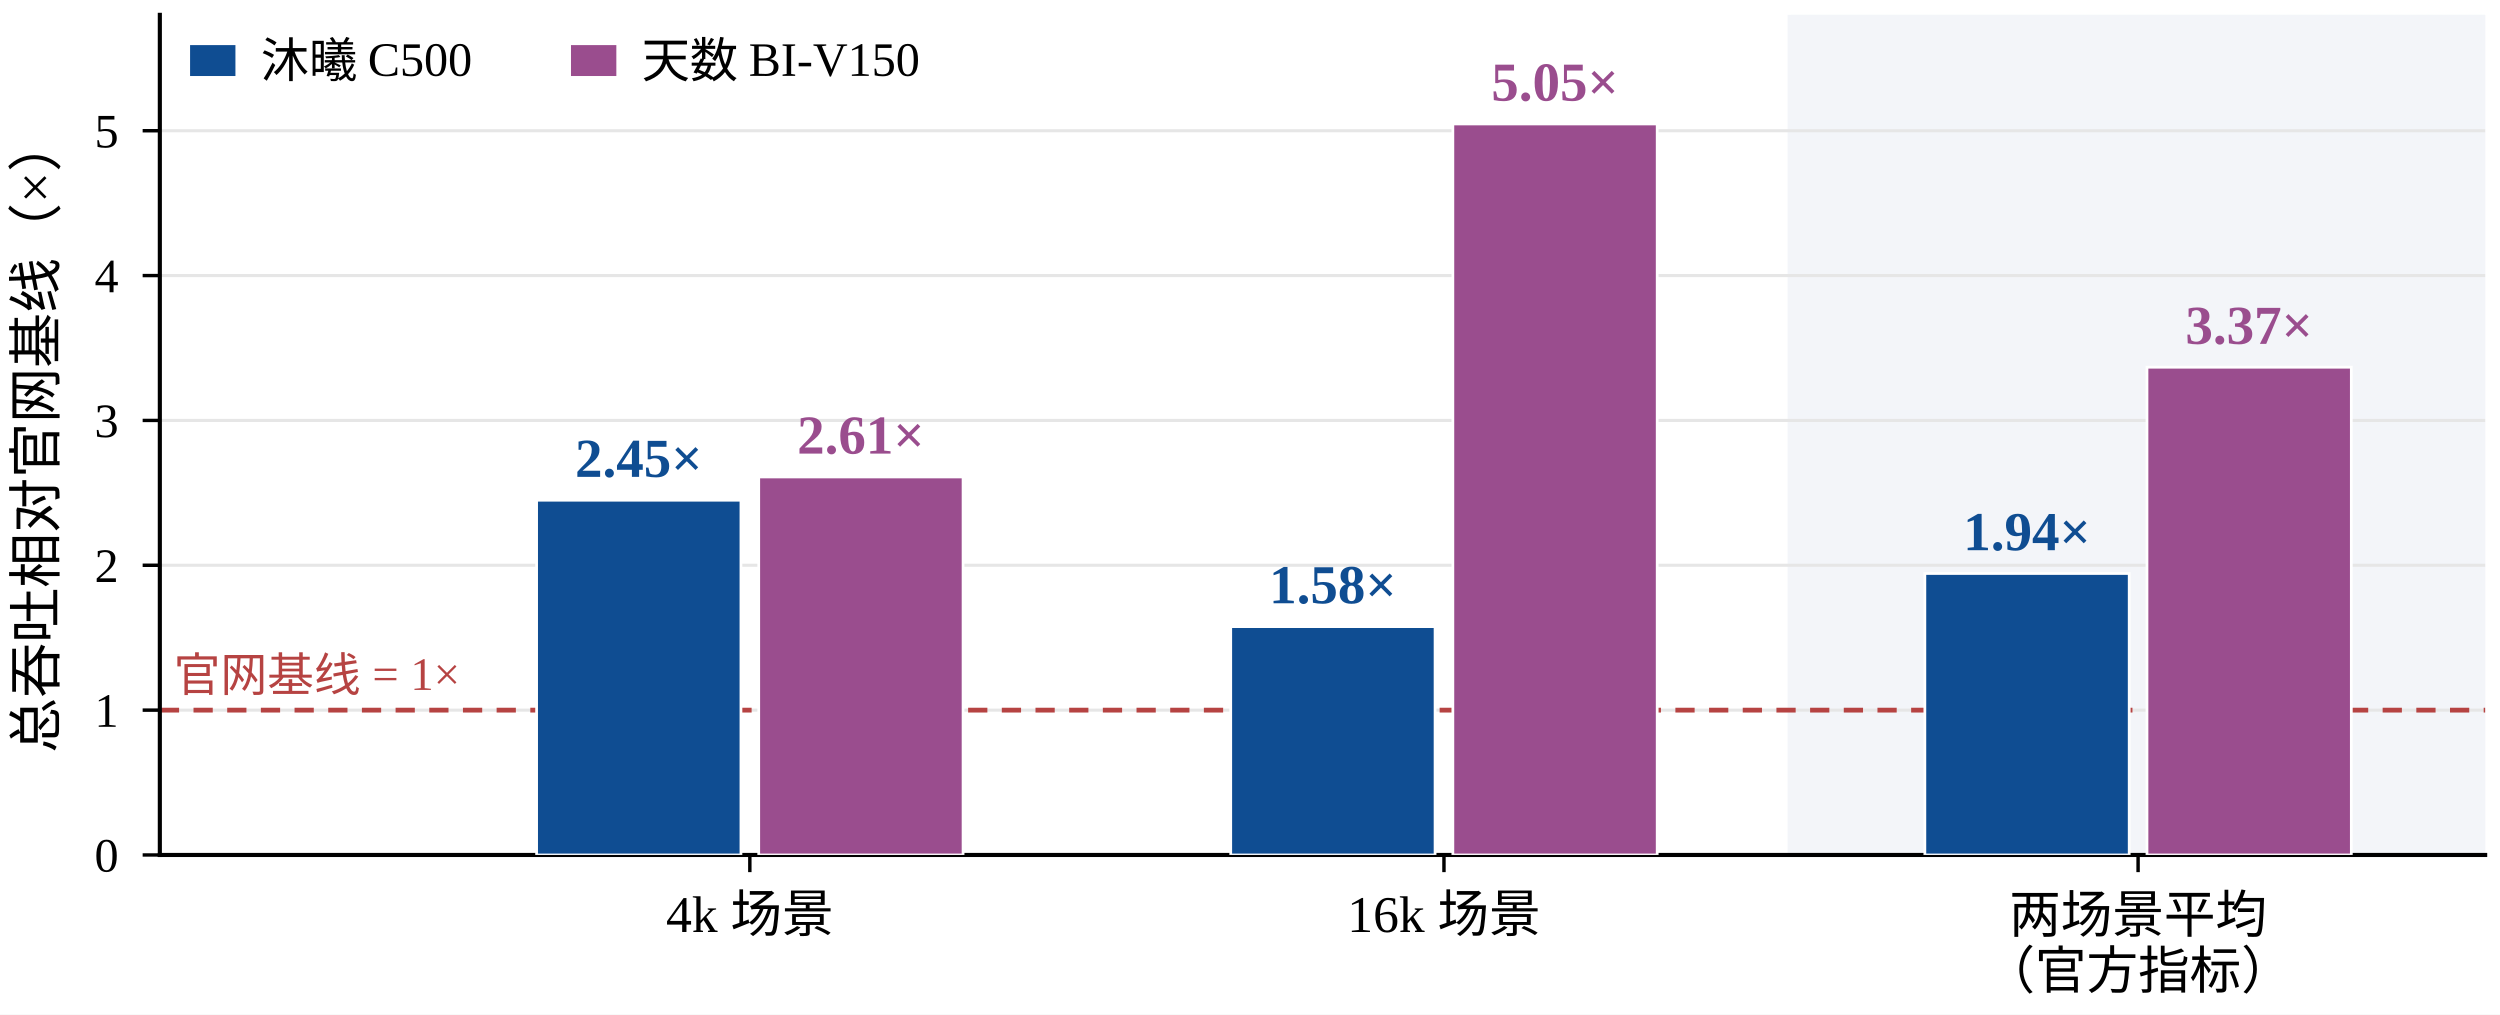
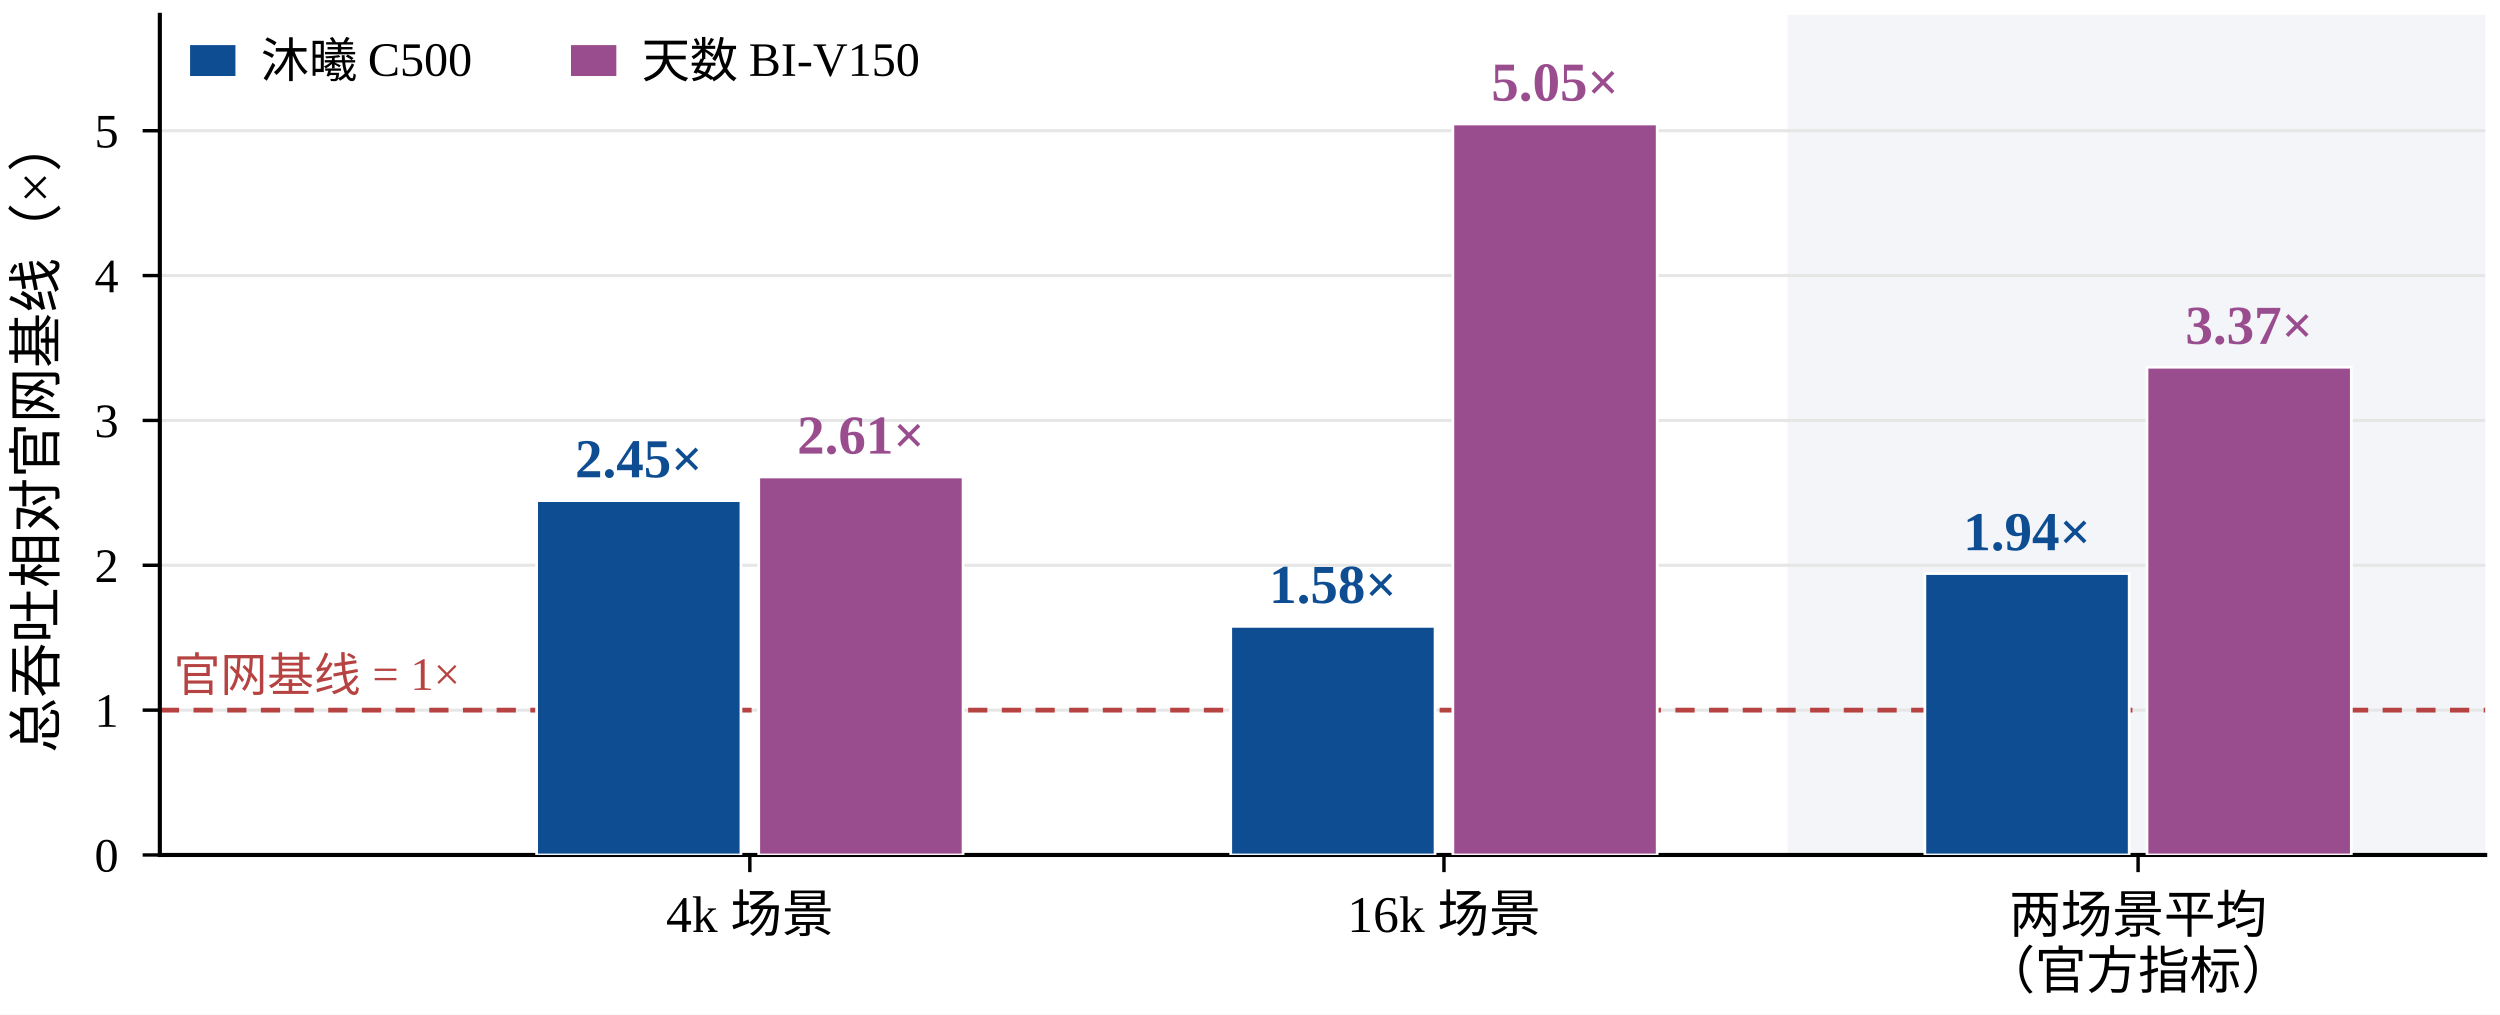
<svg xmlns="http://www.w3.org/2000/svg" xmlns:xlink="http://www.w3.org/1999/xlink" width="363.729pt" height="147.616pt" viewBox="0 0 363.729 147.616" version="1.1">
  <defs>
    <style type="text/css">*{stroke-linejoin: round; stroke-linecap: butt}</style>
  </defs>
  <g id="figure_1">
    <g id="patch_1">
      <path d="M 0 147.616  L 363.729 147.616  L 363.729 0  L 0 0  z " style="fill: #ffffff" />
    </g>
    <g id="axes_1">
      <g id="patch_2">
        <path d="M 23.254 124.39  L 361.569 124.39  L 361.569 2.16  L 23.254 2.16  z " style="fill: #ffffff" />
      </g>
      <g id="patch_3">
-         <path d="M 260.579 124.39  L 361.569 124.39  L 361.569 2.16  L 260.579 2.16  z " clip-path="url(#pd7e923a8d6)" style="fill: #f3f5f9; stroke: #f3f5f9; stroke-linejoin: miter" />
+         <path d="M 260.579 124.39  L 361.569 124.39  L 361.569 2.16  L 260.579 2.16  z " clip-path="url(#p74fedfc7ee)" style="fill: #f3f5f9; stroke: #f3f5f9; stroke-linejoin: miter" />
      </g>
      <g id="matplotlib.axis_1">
        <g id="xtick_1">
          <g id="line2d_1">
            <defs>
-               <path id="ma82f54615d" d="M 0 0  L 0 2.5  " style="stroke: #000000; stroke-width: 0.5" />
+               <path id="m09ba19bbea" d="M 0 0  L 0 2.5  " style="stroke: #000000; stroke-width: 0.5" />
            </defs>
            <g>
-               <use xlink:href="#ma82f54615d" x="109.095" y="124.39" style="stroke: #000000; stroke-width: 0.5" />
+               <use xlink:href="#m09ba19bbea" x="109.095" y="124.39" style="stroke: #000000; stroke-width: 0.5" />
            </g>
          </g>
          <g id="text_1">
            <text style="font-size: 7.5px; font-family: 'Times New Roman', 'SimHei'; text-anchor: middle" x="109.095" y="135.598" transform="rotate(-0 109.0949 135.5977)">4k 场景</text>
          </g>
        </g>
        <g id="xtick_2">
          <g id="line2d_2">
            <g>
-               <use xlink:href="#ma82f54615d" x="210.084" y="124.39" style="stroke: #000000; stroke-width: 0.5" />
+               <use xlink:href="#m09ba19bbea" x="210.084" y="124.39" style="stroke: #000000; stroke-width: 0.5" />
            </g>
          </g>
          <g id="text_2">
            <text style="font-size: 7.5px; font-family: 'Times New Roman', 'SimHei'; text-anchor: middle" x="210.084" y="135.598" transform="rotate(-0 210.0844 135.5977)">16k 场景</text>
          </g>
        </g>
        <g id="xtick_3">
          <g id="line2d_3">
            <g>
-               <use xlink:href="#ma82f54615d" x="311.074" y="124.39" style="stroke: #000000; stroke-width: 0.5" />
+               <use xlink:href="#m09ba19bbea" x="311.074" y="124.39" style="stroke: #000000; stroke-width: 0.5" />
            </g>
          </g>
          <g id="text_3">
            <text style="font-size: 7.5px; font-family: 'Times New Roman', 'SimHei'" transform="translate(292.3239 135.6997)">两场景平均</text>
            <text style="font-size: 7.5px; font-family: 'Times New Roman', 'SimHei'" transform="translate(288.5739 143.8515)">（官方指标）</text>
          </g>
        </g>
      </g>
      <g id="matplotlib.axis_2">
        <g id="ytick_1">
          <g id="line2d_4">
-             <path d="M 23.254 124.39  L 361.569 124.39  " clip-path="url(#pd7e923a8d6)" style="fill: none; stroke: #e6e6e6; stroke-width: 0.45; stroke-linecap: square" />
+             <path d="M 23.254 124.39  L 361.569 124.39  " clip-path="url(#p74fedfc7ee)" style="fill: none; stroke: #e6e6e6; stroke-width: 0.45; stroke-linecap: square" />
          </g>
          <g id="line2d_5">
            <defs>
-               <path id="ma424f227cd" d="M 0 0  L -2.5 0  " style="stroke: #000000; stroke-width: 0.5" />
+               <path id="m52e4d98823" d="M 0 0  L -2.5 0  " style="stroke: #000000; stroke-width: 0.5" />
            </defs>
            <g>
-               <use xlink:href="#ma424f227cd" x="23.254" y="124.39" style="stroke: #000000; stroke-width: 0.5" />
+               <use xlink:href="#m52e4d98823" x="23.254" y="124.39" style="stroke: #000000; stroke-width: 0.5" />
            </g>
          </g>
          <g id="text_4">
            <text style="font-size: 7px; font-family: 'Times New Roman', 'SimHei'; text-anchor: end" x="17.254" y="126.82" transform="rotate(-0 17.25375 126.8202)">0</text>
          </g>
        </g>
        <g id="ytick_2">
          <g id="line2d_6">
-             <path d="M 23.254 103.316  L 361.569 103.316  " clip-path="url(#pd7e923a8d6)" style="fill: none; stroke: #e6e6e6; stroke-width: 0.45; stroke-linecap: square" />
+             <path d="M 23.254 103.316  L 361.569 103.316  " clip-path="url(#p74fedfc7ee)" style="fill: none; stroke: #e6e6e6; stroke-width: 0.45; stroke-linecap: square" />
          </g>
          <g id="line2d_7">
            <g>
-               <use xlink:href="#ma424f227cd" x="23.254" y="103.316" style="stroke: #000000; stroke-width: 0.5" />
+               <use xlink:href="#m52e4d98823" x="23.254" y="103.316" style="stroke: #000000; stroke-width: 0.5" />
            </g>
          </g>
          <g id="text_5">
            <text style="font-size: 7px; font-family: 'Times New Roman', 'SimHei'; text-anchor: end" x="17.254" y="105.746" transform="rotate(-0 17.25375 105.7461)">1</text>
          </g>
        </g>
        <g id="ytick_3">
          <g id="line2d_8">
-             <path d="M 23.254 82.242  L 361.569 82.242  " clip-path="url(#pd7e923a8d6)" style="fill: none; stroke: #e6e6e6; stroke-width: 0.45; stroke-linecap: square" />
+             <path d="M 23.254 82.242  L 361.569 82.242  " clip-path="url(#p74fedfc7ee)" style="fill: none; stroke: #e6e6e6; stroke-width: 0.45; stroke-linecap: square" />
          </g>
          <g id="line2d_9">
            <g>
-               <use xlink:href="#ma424f227cd" x="23.254" y="82.242" style="stroke: #000000; stroke-width: 0.5" />
+               <use xlink:href="#m52e4d98823" x="23.254" y="82.242" style="stroke: #000000; stroke-width: 0.5" />
            </g>
          </g>
          <g id="text_6">
            <text style="font-size: 7px; font-family: 'Times New Roman', 'SimHei'; text-anchor: end" x="17.254" y="84.672" transform="rotate(-0 17.25375 84.67199)">2</text>
          </g>
        </g>
        <g id="ytick_4">
          <g id="line2d_10">
-             <path d="M 23.254 61.168  L 361.569 61.168  " clip-path="url(#pd7e923a8d6)" style="fill: none; stroke: #e6e6e6; stroke-width: 0.45; stroke-linecap: square" />
+             <path d="M 23.254 61.168  L 361.569 61.168  " clip-path="url(#p74fedfc7ee)" style="fill: none; stroke: #e6e6e6; stroke-width: 0.45; stroke-linecap: square" />
          </g>
          <g id="line2d_11">
            <g>
-               <use xlink:href="#ma424f227cd" x="23.254" y="61.168" style="stroke: #000000; stroke-width: 0.5" />
+               <use xlink:href="#m52e4d98823" x="23.254" y="61.168" style="stroke: #000000; stroke-width: 0.5" />
            </g>
          </g>
          <g id="text_7">
            <text style="font-size: 7px; font-family: 'Times New Roman', 'SimHei'; text-anchor: end" x="17.254" y="63.598" transform="rotate(-0 17.25375 63.59786)">3</text>
          </g>
        </g>
        <g id="ytick_5">
          <g id="line2d_12">
-             <path d="M 23.254 40.093  L 361.569 40.093  " clip-path="url(#pd7e923a8d6)" style="fill: none; stroke: #e6e6e6; stroke-width: 0.45; stroke-linecap: square" />
+             <path d="M 23.254 40.093  L 361.569 40.093  " clip-path="url(#p74fedfc7ee)" style="fill: none; stroke: #e6e6e6; stroke-width: 0.45; stroke-linecap: square" />
          </g>
          <g id="line2d_13">
            <g>
-               <use xlink:href="#ma424f227cd" x="23.254" y="40.093" style="stroke: #000000; stroke-width: 0.5" />
+               <use xlink:href="#m52e4d98823" x="23.254" y="40.093" style="stroke: #000000; stroke-width: 0.5" />
            </g>
          </g>
          <g id="text_8">
            <text style="font-size: 7px; font-family: 'Times New Roman', 'SimHei'; text-anchor: end" x="17.254" y="42.524" transform="rotate(-0 17.25375 42.52374)">4</text>
          </g>
        </g>
        <g id="ytick_6">
          <g id="line2d_14">
-             <path d="M 23.254 19.019  L 361.569 19.019  " clip-path="url(#pd7e923a8d6)" style="fill: none; stroke: #e6e6e6; stroke-width: 0.45; stroke-linecap: square" />
+             <path d="M 23.254 19.019  L 361.569 19.019  " clip-path="url(#p74fedfc7ee)" style="fill: none; stroke: #e6e6e6; stroke-width: 0.45; stroke-linecap: square" />
          </g>
          <g id="line2d_15">
            <g>
-               <use xlink:href="#ma424f227cd" x="23.254" y="19.019" style="stroke: #000000; stroke-width: 0.5" />
+               <use xlink:href="#m52e4d98823" x="23.254" y="19.019" style="stroke: #000000; stroke-width: 0.5" />
            </g>
          </g>
          <g id="text_9">
            <text style="font-size: 7px; font-family: 'Times New Roman', 'SimHei'; text-anchor: end" x="17.254" y="21.45" transform="rotate(-0 17.25375 21.44961)">5</text>
          </g>
        </g>
        <g id="text_10">
          <text style="font-size: 8px; font-family: 'Times New Roman', 'SimHei'; text-anchor: middle" x="8.043" y="63.275" transform="rotate(-90 8.0425 63.27496)">总吞吐相对官网基线（×）</text>
        </g>
      </g>
      <g id="line2d_16">
-         <path d="M 23.254 103.316  L 361.569 103.316  " clip-path="url(#pd7e923a8d6)" style="fill: none; stroke-dasharray: 2.8,2.1; stroke-dashoffset: 0; stroke: #b64342; stroke-width: 0.7" />
+         <path d="M 23.254 103.316  L 361.569 103.316  " clip-path="url(#p74fedfc7ee)" style="fill: none; stroke-dasharray: 2.8,2.1; stroke-dashoffset: 0; stroke: #b64342; stroke-width: 0.7" />
      </g>
      <g id="patch_4">
        <path d="M 23.254 124.39  L 23.254 2.16  " style="fill: none; stroke: #000000; stroke-width: 0.6; stroke-linejoin: miter; stroke-linecap: square" />
      </g>
      <g id="patch_5">
        <path d="M 23.254 124.39  L 361.569 124.39  " style="fill: none; stroke: #000000; stroke-width: 0.6; stroke-linejoin: miter; stroke-linecap: square" />
      </g>
      <g id="patch_6">
-         <path d="M 78.071 124.39  L 107.802 124.39  L 107.802 72.775  L 78.071 72.775  z " clip-path="url(#pd7e923a8d6)" style="fill: #0f4d92; stroke: #ffffff; stroke-width: 0.4; stroke-linejoin: miter" />
+         <path d="M 78.071 124.39  L 107.802 124.39  L 107.802 72.838  L 78.071 72.838  z " clip-path="url(#p74fedfc7ee)" style="fill: #0f4d92; stroke: #ffffff; stroke-width: 0.4; stroke-linejoin: miter" />
      </g>
      <g id="patch_7">
-         <path d="M 179.06 124.39  L 208.792 124.39  L 208.792 91.165  L 179.06 91.165  z " clip-path="url(#pd7e923a8d6)" style="fill: #0f4d92; stroke: #ffffff; stroke-width: 0.4; stroke-linejoin: miter" />
+         <path d="M 179.06 124.39  L 208.792 124.39  L 208.792 91.128  L 179.06 91.128  z " clip-path="url(#p74fedfc7ee)" style="fill: #0f4d92; stroke: #ffffff; stroke-width: 0.4; stroke-linejoin: miter" />
      </g>
      <g id="patch_8">
-         <path d="M 280.05 124.39  L 309.781 124.39  L 309.781 83.442  L 280.05 83.442  z " clip-path="url(#pd7e923a8d6)" style="fill: #0f4d92; stroke: #ffffff; stroke-width: 0.4; stroke-linejoin: miter" />
+         <path d="M 280.05 124.39  L 309.781 124.39  L 309.781 83.447  L 280.05 83.447  z " clip-path="url(#p74fedfc7ee)" style="fill: #0f4d92; stroke: #ffffff; stroke-width: 0.4; stroke-linejoin: miter" />
      </g>
      <g id="text_11">
-         <text style="font-weight: 700; font-size: 8px; font-family: 'Times New Roman', 'SimHei'; text-anchor: middle; fill: #0f4d92" x="92.937" y="69.378" transform="rotate(-0 92.93653 69.37751)">2.45×</text>
+         <text style="font-weight: 700; font-size: 8px; font-family: 'Times New Roman', 'SimHei'; text-anchor: middle; fill: #0f4d92" x="92.937" y="69.441" transform="rotate(-0 92.93653 69.44087)">2.45×</text>
      </g>
      <g id="text_12">
-         <text style="font-weight: 700; font-size: 8px; font-family: 'Times New Roman', 'SimHei'; text-anchor: middle; fill: #0f4d92" x="193.926" y="87.768" transform="rotate(-0 193.9261 87.76769)">1.58×</text>
+         <text style="font-weight: 700; font-size: 8px; font-family: 'Times New Roman', 'SimHei'; text-anchor: middle; fill: #0f4d92" x="193.926" y="87.731" transform="rotate(-0 193.9261 87.73083)">1.58×</text>
      </g>
      <g id="text_13">
-         <text style="font-weight: 700; font-size: 8px; font-family: 'Times New Roman', 'SimHei'; text-anchor: middle; fill: #0f4d92" x="294.916" y="80.045" transform="rotate(-0 294.9156 80.04453)">1.94×</text>
+         <text style="font-weight: 700; font-size: 8px; font-family: 'Times New Roman', 'SimHei'; text-anchor: middle; fill: #0f4d92" x="294.916" y="80.05" transform="rotate(-0 294.9156 80.04976)">1.94×</text>
      </g>
      <g id="patch_9">
-         <path d="M 110.388 124.39  L 140.119 124.39  L 140.119 69.393  L 110.388 69.393  z " clip-path="url(#pd7e923a8d6)" style="fill: #9a4d8e; stroke: #ffffff; stroke-width: 0.4; stroke-linejoin: miter" />
+         <path d="M 110.388 124.39  L 140.119 124.39  L 140.119 69.393  L 110.388 69.393  z " clip-path="url(#p74fedfc7ee)" style="fill: #9a4d8e; stroke: #ffffff; stroke-width: 0.4; stroke-linejoin: miter" />
      </g>
      <g id="patch_10">
-         <path d="M 211.377 124.39  L 241.108 124.39  L 241.108 18.037  L 211.377 18.037  z " clip-path="url(#pd7e923a8d6)" style="fill: #9a4d8e; stroke: #ffffff; stroke-width: 0.4; stroke-linejoin: miter" />
+         <path d="M 211.377 124.39  L 241.108 124.39  L 241.108 18.037  L 211.377 18.037  z " clip-path="url(#p74fedfc7ee)" style="fill: #9a4d8e; stroke: #ffffff; stroke-width: 0.4; stroke-linejoin: miter" />
      </g>
      <g id="patch_11">
-         <path d="M 312.367 124.39  L 342.098 124.39  L 342.098 53.424  L 312.367 53.424  z " clip-path="url(#pd7e923a8d6)" style="fill: #9a4d8e; stroke: #ffffff; stroke-width: 0.4; stroke-linejoin: miter" />
+         <path d="M 312.367 124.39  L 342.098 124.39  L 342.098 53.424  L 312.367 53.424  z " clip-path="url(#p74fedfc7ee)" style="fill: #9a4d8e; stroke: #ffffff; stroke-width: 0.4; stroke-linejoin: miter" />
      </g>
      <g id="text_14">
        <text style="font-weight: 700; font-size: 8px; font-family: 'Times New Roman', 'SimHei'; text-anchor: middle; fill: #9a4d8e" x="125.253" y="65.996" transform="rotate(-0 125.2532 65.99603)">2.61×</text>
      </g>
      <g id="text_15">
        <text style="font-weight: 700; font-size: 8px; font-family: 'Times New Roman', 'SimHei'; text-anchor: middle; fill: #9a4d8e" x="226.243" y="14.64" transform="rotate(-0 226.2427 14.63967)">5.05×</text>
      </g>
      <g id="text_16">
        <text style="font-weight: 700; font-size: 8px; font-family: 'Times New Roman', 'SimHei'; text-anchor: middle; fill: #9a4d8e" x="327.232" y="50.027" transform="rotate(-0 327.2323 50.02721)">3.37×</text>
      </g>
      <g id="text_17">
        <text style="font-size: 6.8px; font-family: 'Times New Roman', 'SimHei'; text-anchor: start; fill: #b64342" x="25.274" y="100.597" transform="rotate(-0 25.27354 100.5968)">官网基线 = 1×</text>
      </g>
      <g id="legend_1">
        <g id="patch_12">
          <path d="M 27.454 11.261  L 34.454 11.261  L 34.454 6.361  L 27.454 6.361  z " style="fill: #0f4d92; stroke: #ffffff; stroke-width: 0.4; stroke-linejoin: miter" />
        </g>
        <g id="text_18">
          <text style="font-size: 7px; font-family: 'Times New Roman', 'SimHei'; text-anchor: start" x="37.954" y="11.261" transform="rotate(-0 37.95375 11.26109)">沐曦 C500</text>
        </g>
        <g id="patch_13">
          <path d="M 82.873 11.261  L 89.873 11.261  L 89.873 6.361  L 82.873 6.361  z " style="fill: #9a4d8e; stroke: #ffffff; stroke-width: 0.4; stroke-linejoin: miter" />
        </g>
        <g id="text_19">
          <text style="font-size: 7px; font-family: 'Times New Roman', 'SimHei'; text-anchor: start" x="93.373" y="11.261" transform="rotate(-0 93.37297 11.26109)">天数 BI-V150</text>
        </g>
      </g>
    </g>
  </g>
  <defs>
-     <clipPath id="pd7e923a8d6">
+     <clipPath id="p74fedfc7ee">
      <rect x="23.254" y="2.16" width="338.315" height="122.23" />
    </clipPath>
  </defs>
</svg>
